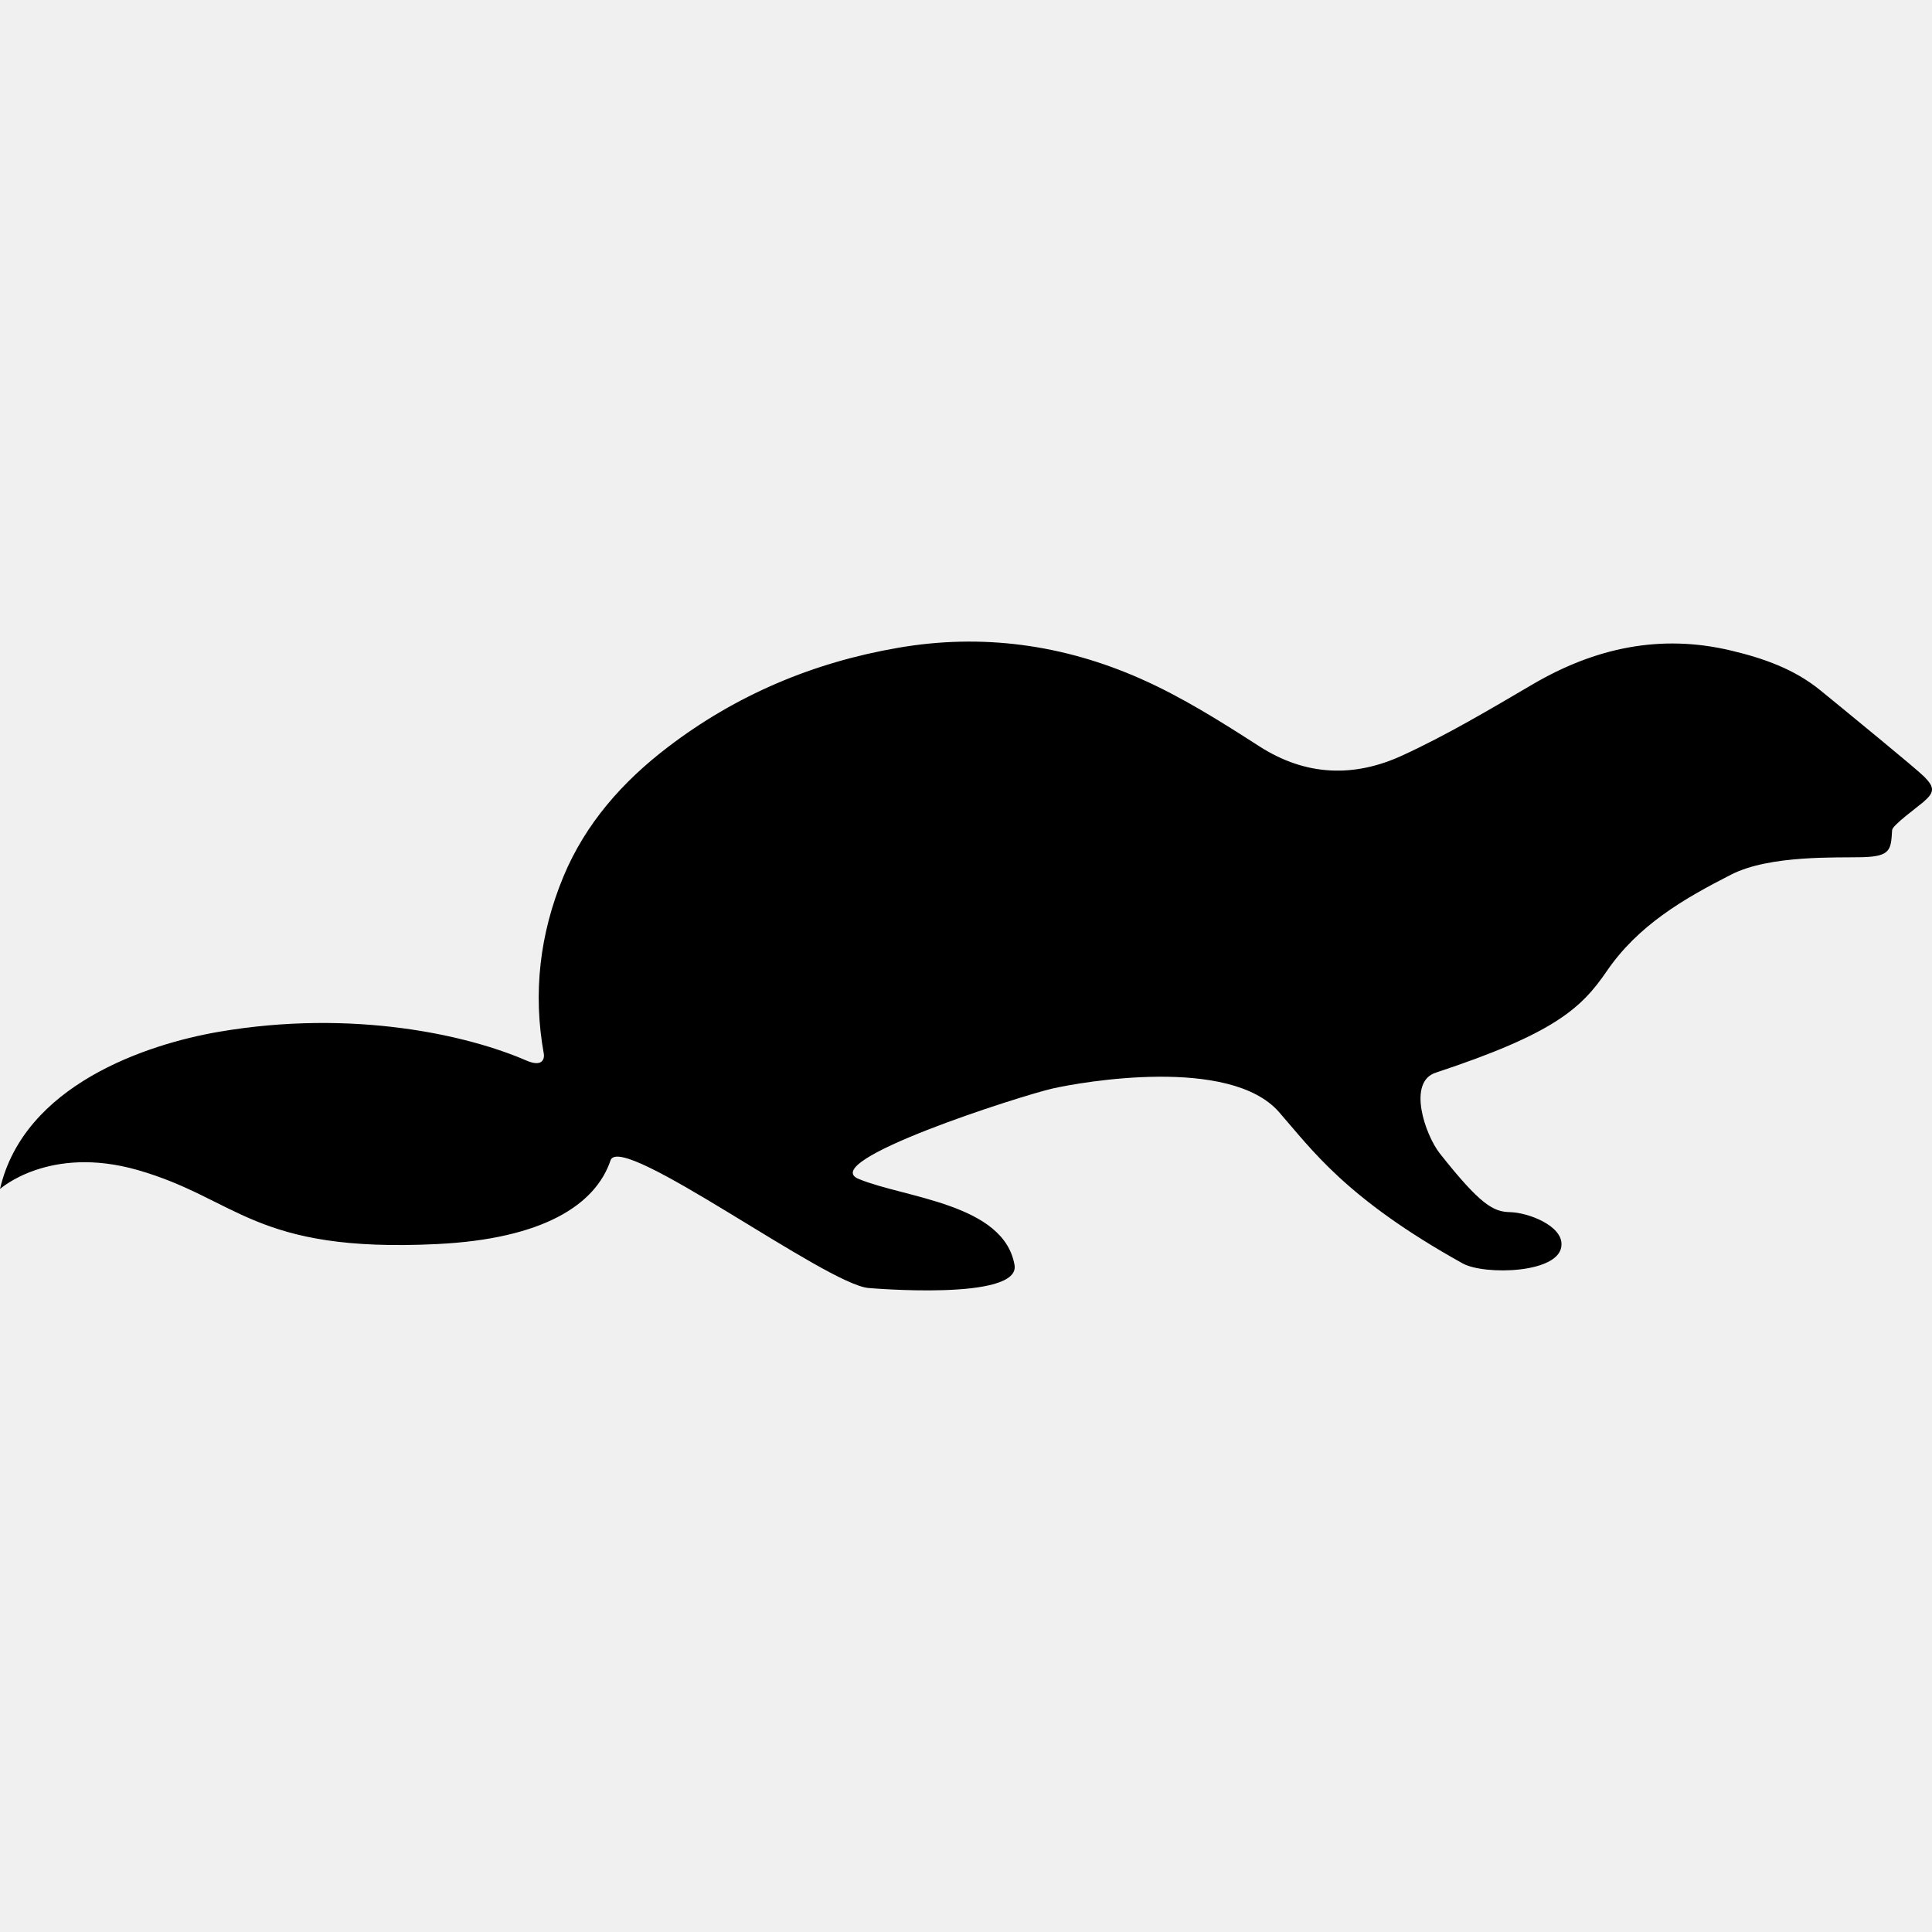
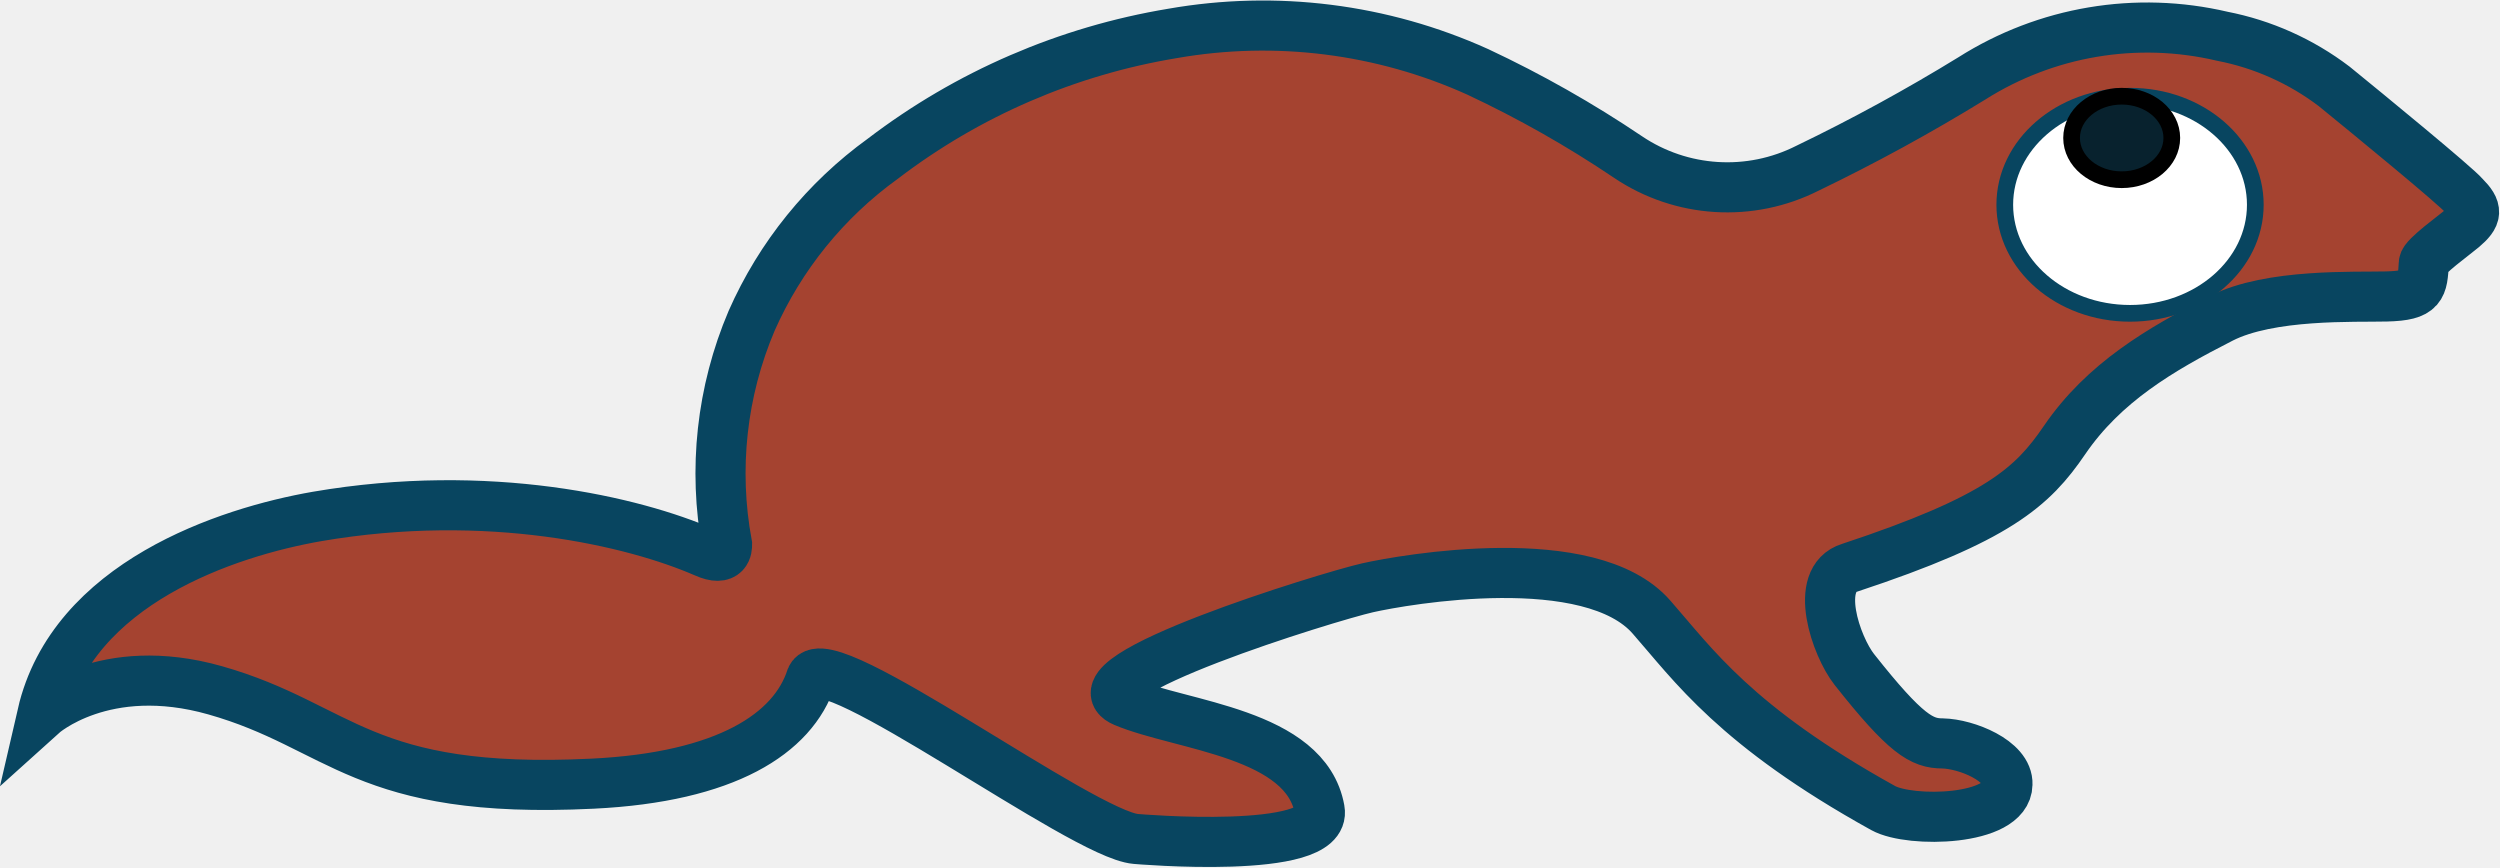
- <svg xmlns="http://www.w3.org/2000/svg" version="1.1" id="Capa_1" x="0px" y="0px" viewBox="0 0 397.729 397.729" style="enable-background:new 0 0 397.729 397.729;" xml:space="preserve">
-   <path d="M374.732,142.099c-5.37-4.374-11.686-6.581-18.299-8.155c-14.606-3.503-28.074-0.574-40.878,6.915  c-8.804,5.158-17.601,10.41-26.846,14.657c-9.851,4.544-19.81,4.318-29.439-1.865c-7.89-5.077-15.921-10.149-24.459-13.923  c-15.904-7.042-32.657-9.37-49.987-6.359c-17.451,3.016-33.312,9.708-47.383,20.47c-9.289,7.095-16.903,15.696-21.445,26.601  c-4.878,11.758-6.32,23.979-4.036,36.563c0.093,0.523,0.089,2.93-3.658,1.299c-11.62-5.054-35.335-10.696-63.36-5.871  C30.195,214.981,4.937,223.356,0,244.774c0,0,10.085-9.096,28.263-3.926c20.686,5.885,23.936,17.111,61.709,15.259  c21.872-1.068,32.67-8.099,35.738-17.296c2.353-5.747,44.449,25.671,53.11,26.343c0,0,31.455,2.757,30.026-4.787  c-2.249-12.583-22.507-13.741-31.967-17.621c-9.308-3.566,33.34-17.202,39.831-18.664c5.944-1.346,36.425-6.727,46.577,4.834  c6.735,7.677,13.704,17.77,37.838,31.183c4.44,2.458,20.272,2.098,20.328-3.88c0.14-3.883-6.771-6.594-10.615-6.684  c-3.374-0.075-6.004-1.412-14.447-12.1c-2.946-3.734-6.825-14.764-0.738-16.641c24.201-8.001,29.877-13.186,35.099-20.837  c6.438-9.423,15.675-14.837,25.636-19.914c7.988-4.068,21.819-3.439,27.037-3.579c5.848-0.155,5.848-1.566,6.095-5.583  c0.072-1.004,5.171-4.695,6.373-5.726c2.37-2.022,2.436-3.019,0.266-5.231C394.547,158.291,380.144,146.526,374.732,142.099z" />
-   <g>
- </g>
-   <g>
- </g>
-   <g>
- </g>
-   <g>
- </g>
-   <g>
- </g>
-   <g>
- </g>
-   <g>
- </g>
-   <g>
- </g>
-   <g>
- </g>
-   <g>
- </g>
-   <g>
- </g>
-   <g>
- </g>
-   <g>
- </g>
-   <g>
- </g>
-   <g>
- </g>
+ <svg xmlns="http://www.w3.org/2000/svg" viewBox="0 0 149.68 51.91">
+   <defs>
+     <style>.cls-1{fill:#a54330;stroke-width:3px;}.cls-1,.cls-2{stroke:#084560;}.cls-1,.cls-2,.cls-3{stroke-miterlimit:10;}.cls-2{fill:#fff;}.cls-3{fill:#08222e;stroke:#000;}</style>
+   </defs>
+   <g id="Layer_2" data-name="Layer 2">
+     <g id="Layer_1-2" data-name="Layer 1">
+       <path class="cls-1" d="M139.75,5.17a16.19,16.19,0,0,0-6.7-3,19.63,19.63,0,0,0-15,2.53,110.16,110.16,0,0,1-9.83,5.37A10.64,10.64,0,0,1,97.47,9.4a66.72,66.72,0,0,0-9-5.1A31.26,31.26,0,0,0,70.21,2a39.12,39.12,0,0,0-17.35,7.5A23.84,23.84,0,0,0,45,19.21,23.34,23.34,0,0,0,43.53,32.6c0,.19,0,1.07-1.34.47-4.25-1.85-12.94-3.91-23.2-2.15-5.4.94-14.65,4-16.46,11.85,0,0,3.69-3.33,10.35-1.44,7.58,2.15,8.77,6.27,22.6,5.59,8-.39,12-3,13.09-6.34.86-2.1,16.27,9.4,19.44,9.65,0,0,11.52,1,11-1.75-.82-4.61-8.24-5-11.71-6.46s12.21-6.29,14.59-6.83c2.18-.49,13.34-2.46,17,1.77,2.47,2.81,5,6.51,13.86,11.42,1.63.9,7.42.77,7.44-1.42.06-1.42-2.47-2.42-3.88-2.45-1.24,0-2.2-.52-5.29-4.43-1.08-1.37-2.5-5.41-.27-6.09,8.86-2.93,10.94-4.83,12.85-7.63,2.36-3.46,5.74-5.44,9.39-7.3,2.92-1.49,8-1.26,9.9-1.31,2.14-.05,2.14-.57,2.23-2,0-.37,1.89-1.72,2.33-2.1.87-.74.9-1.1.1-1.91C147,11.1,141.74,6.79,139.75,5.17Z" />
+       <ellipse class="cls-2" cx="127.53" cy="12.26" rx="7.5" ry="6.5" />
+       <ellipse class="cls-3" cx="127.03" cy="8.26" rx="3" ry="2.5" />
+     </g>
+   </g>
</svg>
